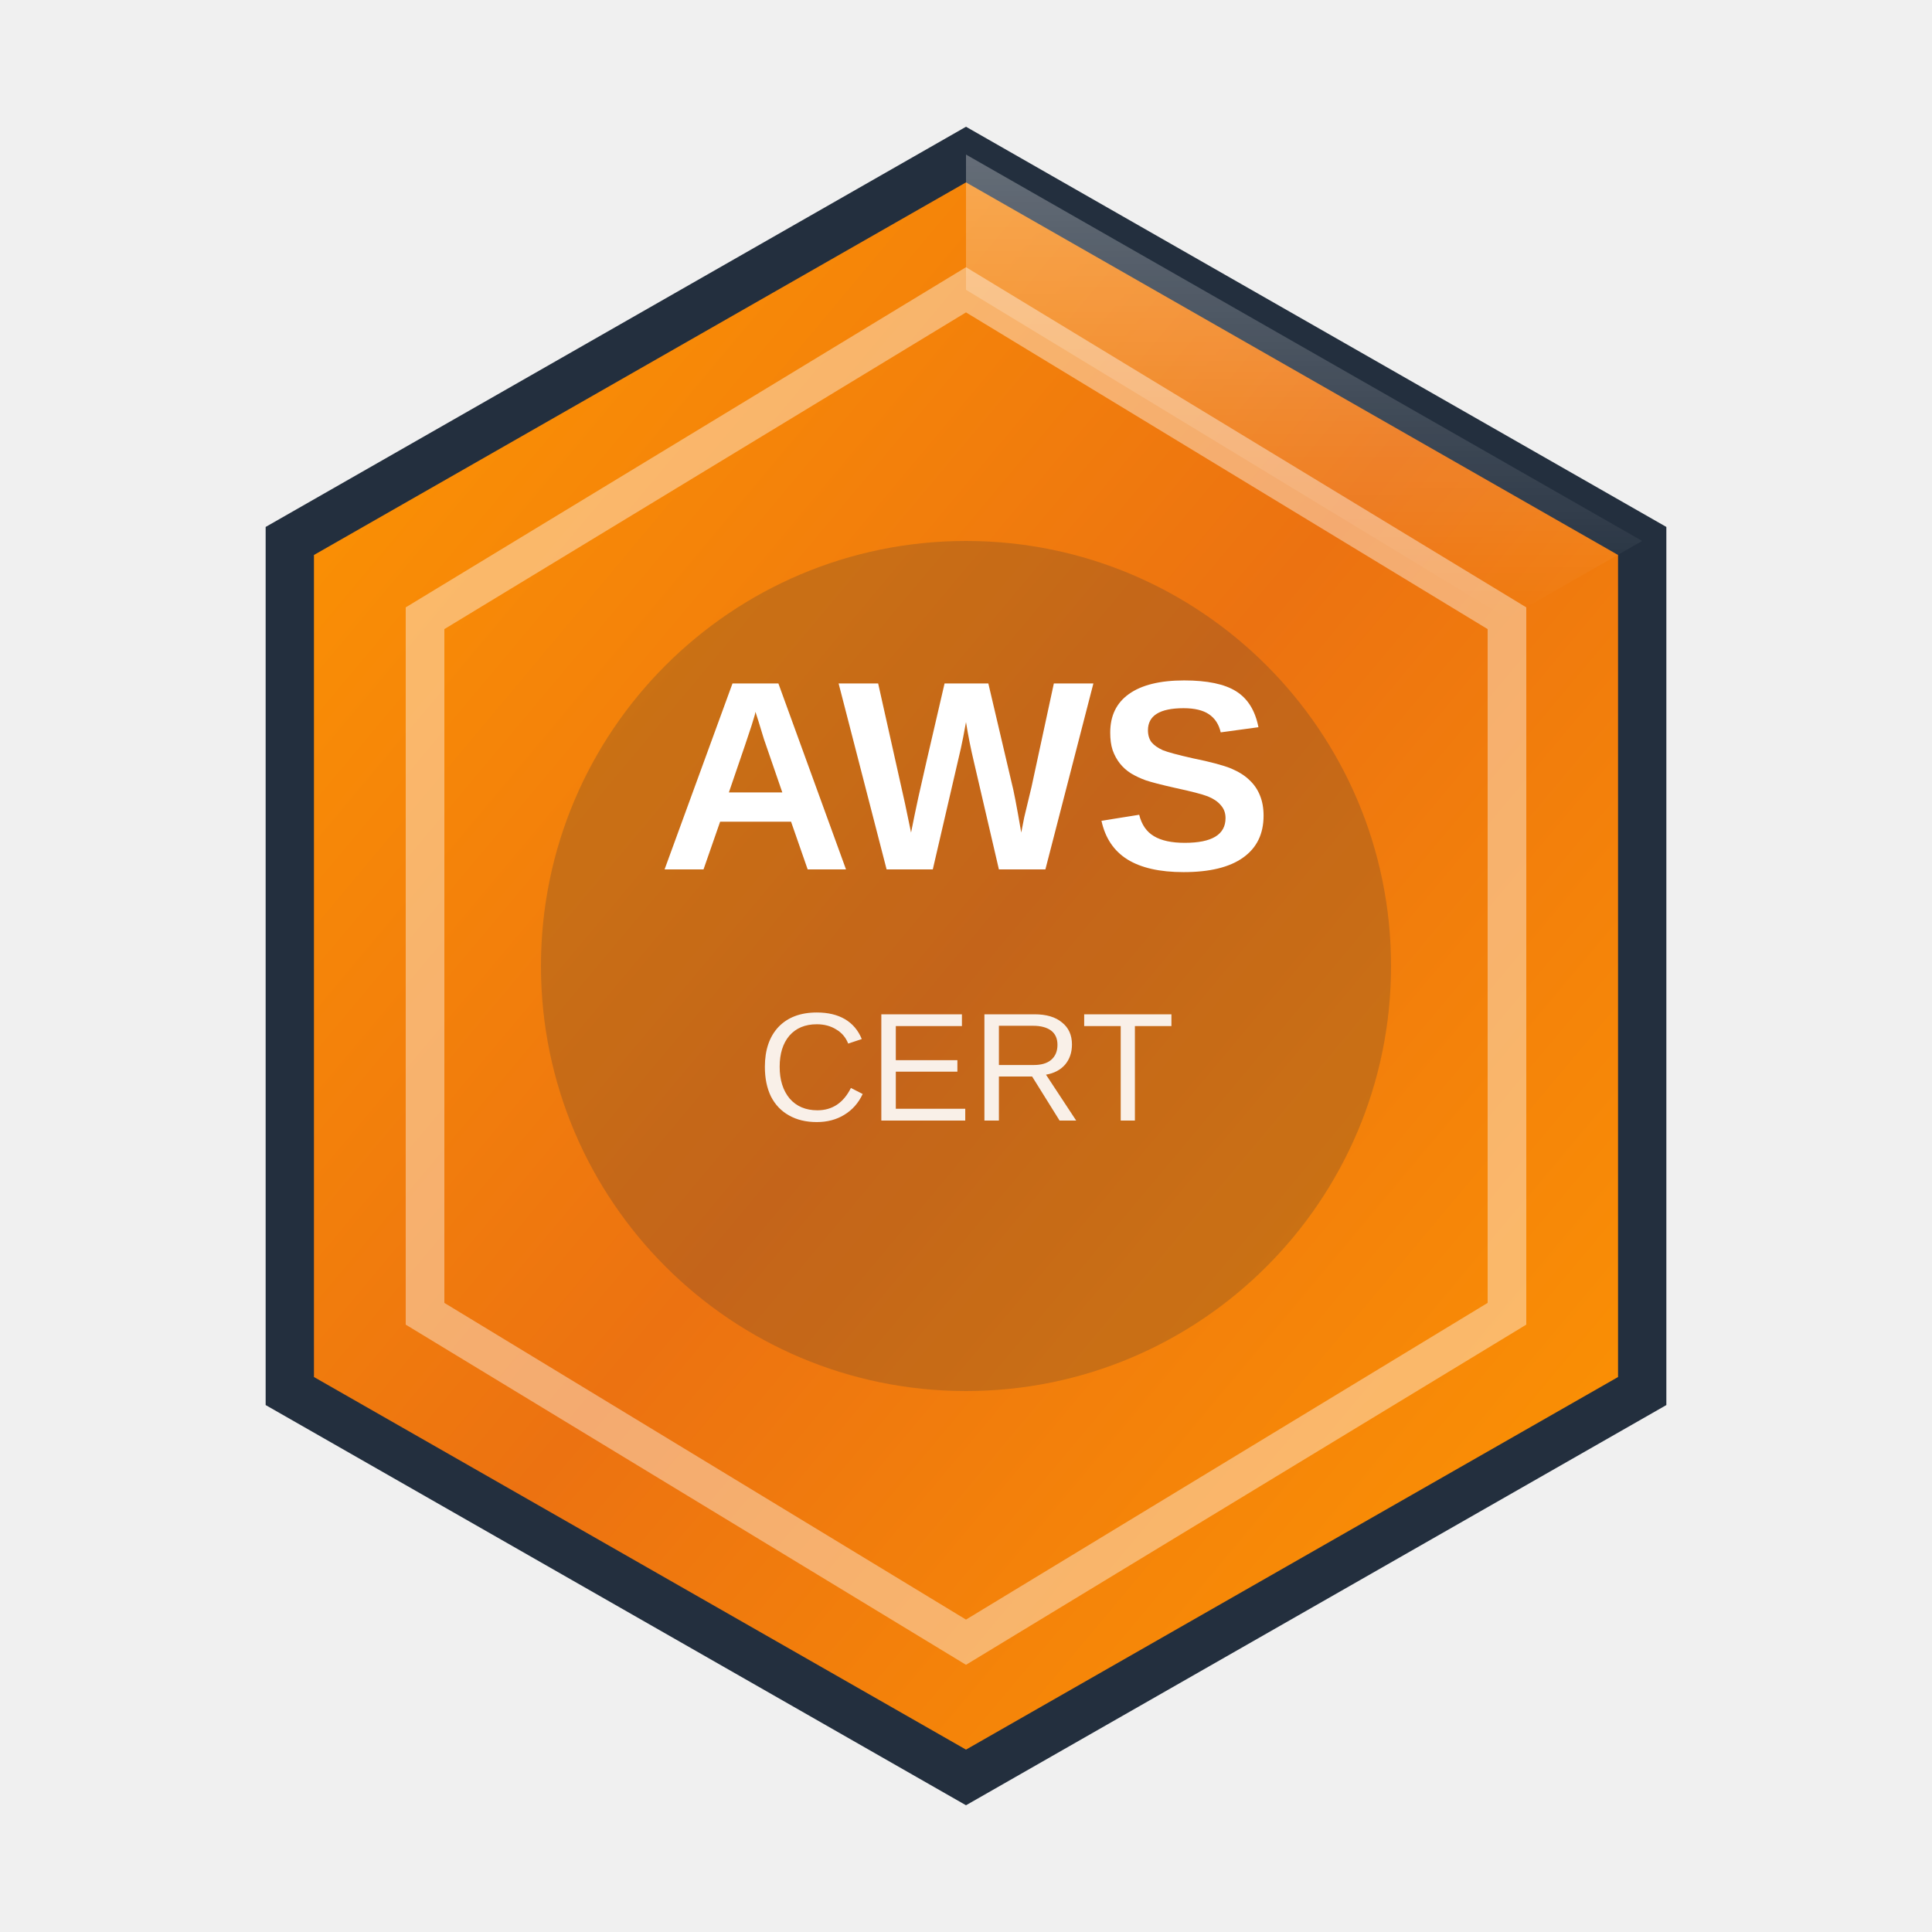
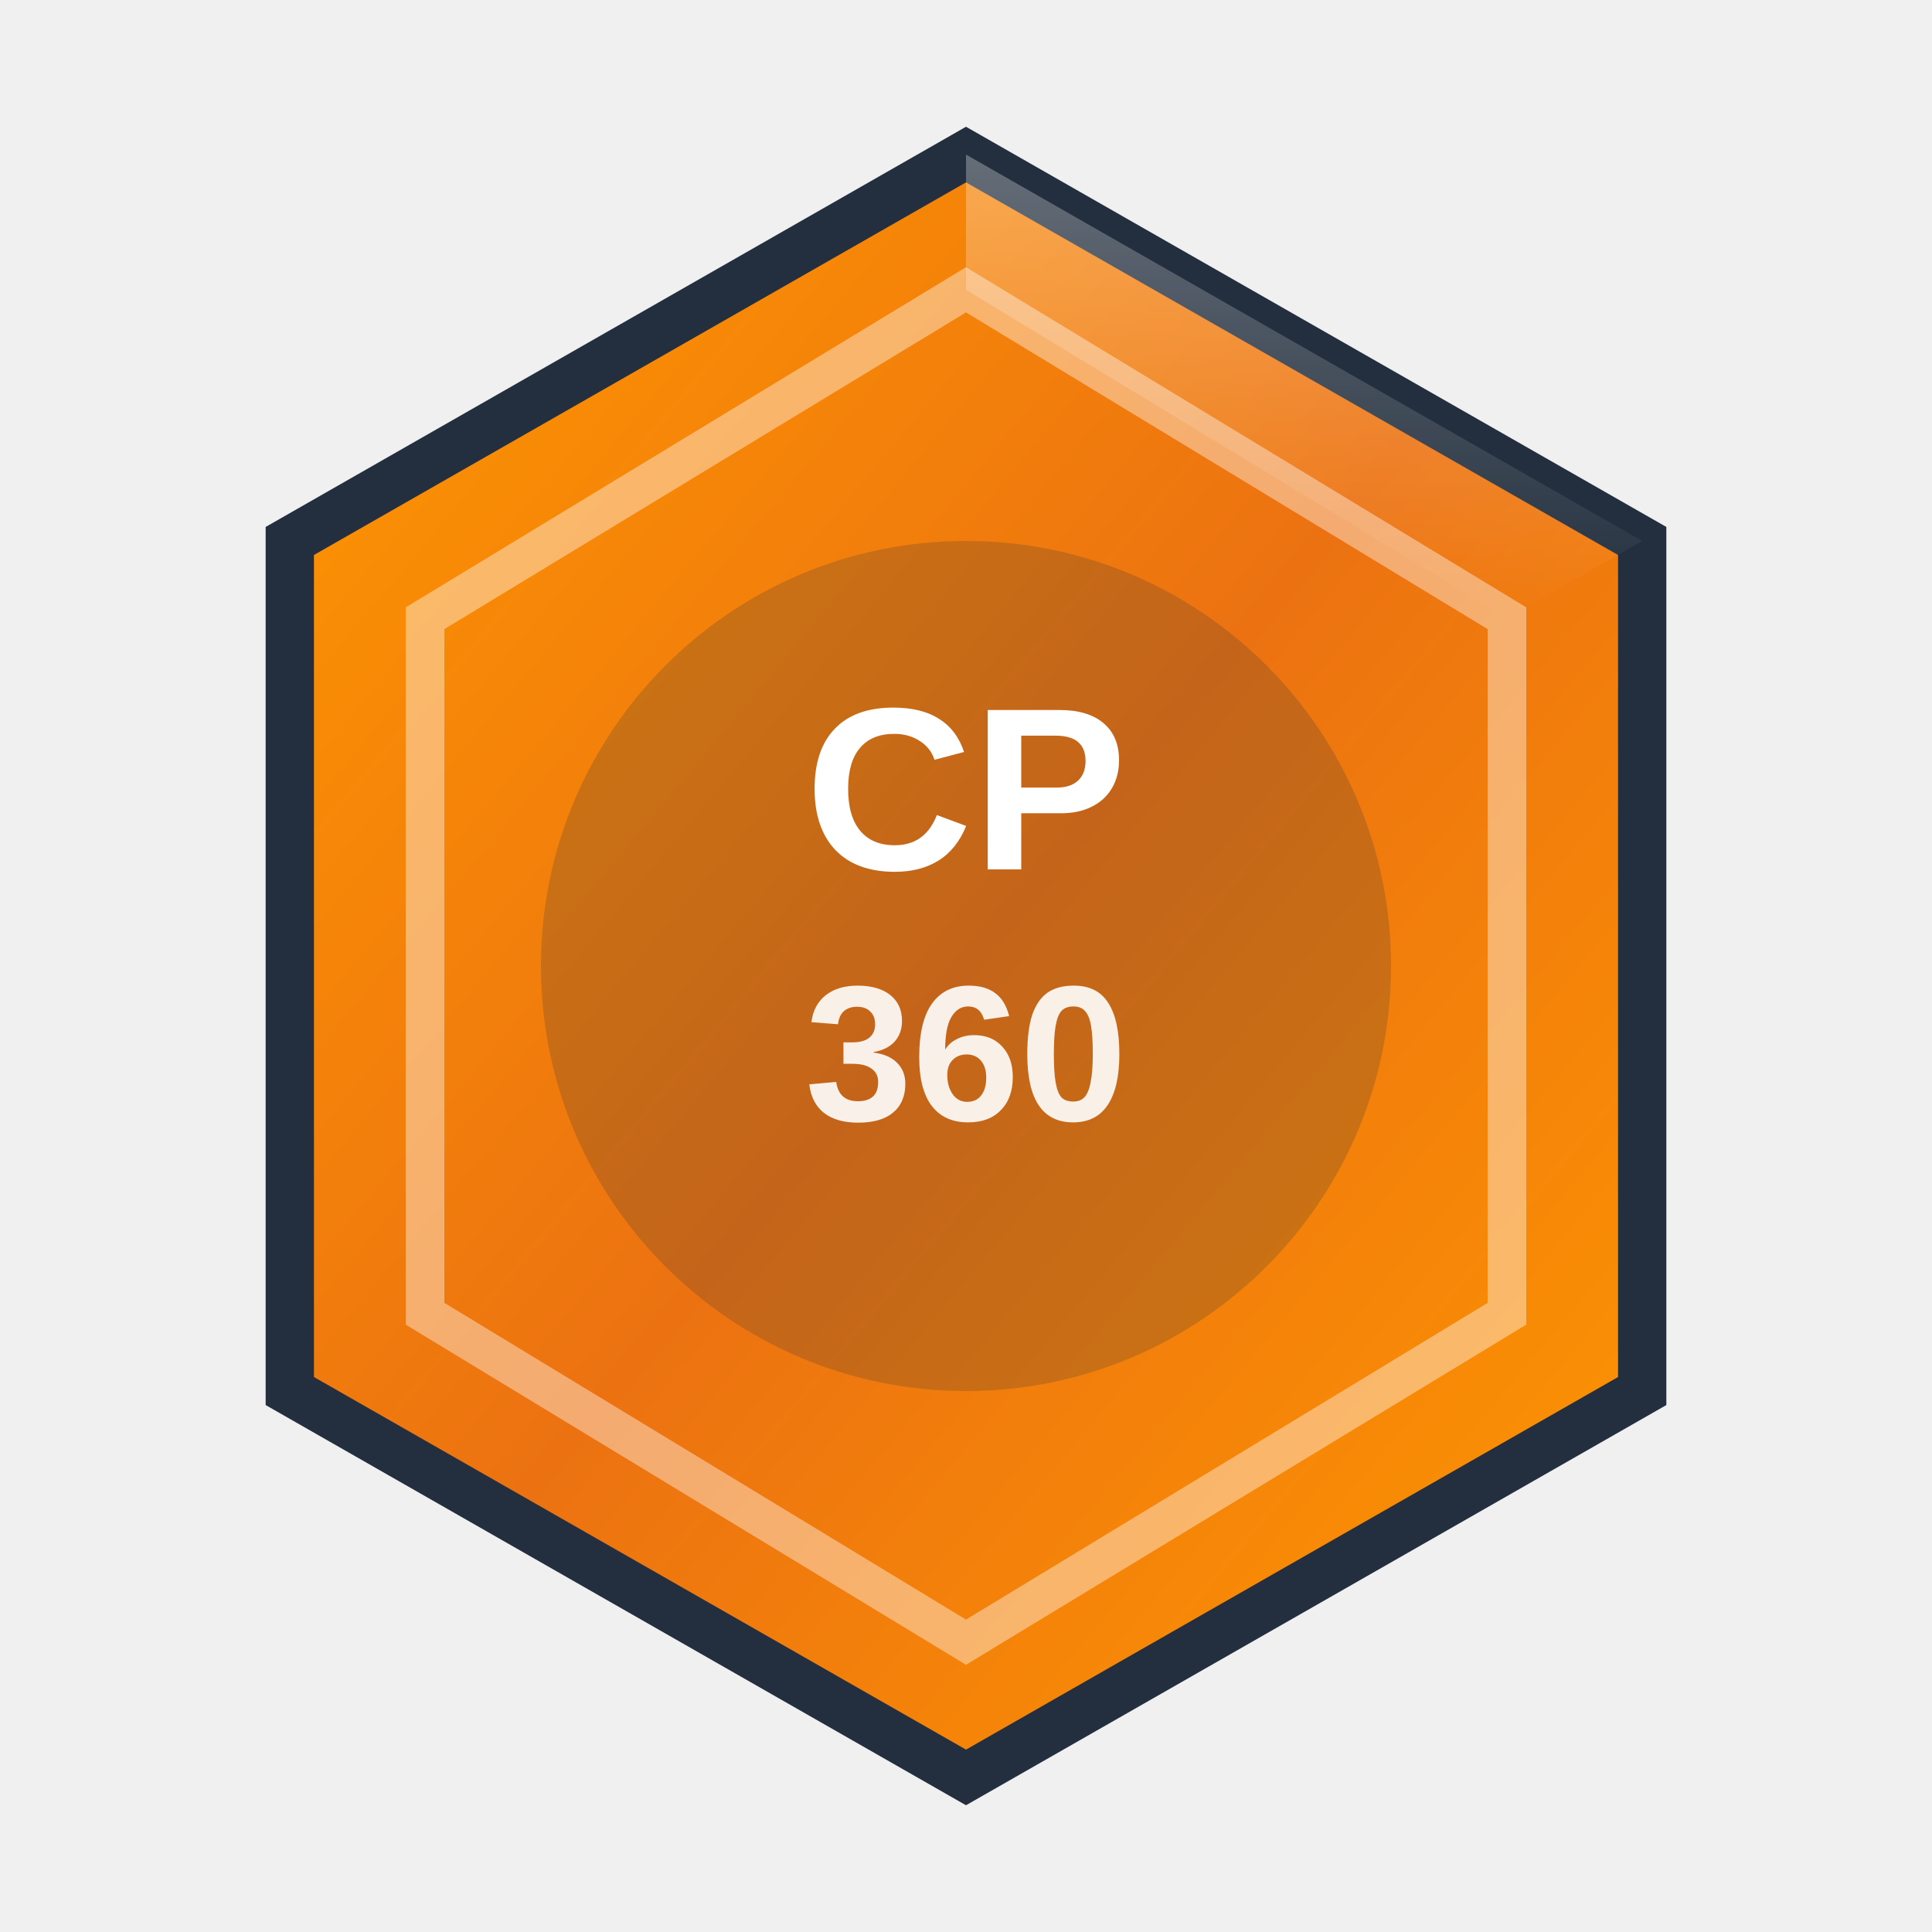
<svg xmlns="http://www.w3.org/2000/svg" viewBox="0 0 100 100">
  <defs>
    <linearGradient id="hexGradient" x1="0%" y1="0%" x2="100%" y2="100%">
      <stop offset="0%" style="stop-color:#FF9900;stop-opacity:1" />
      <stop offset="50%" style="stop-color:#EC7211;stop-opacity:1" />
      <stop offset="100%" style="stop-color:#FF9900;stop-opacity:1" />
    </linearGradient>
    <linearGradient id="innerGlow" x1="0%" y1="0%" x2="0%" y2="100%">
      <stop offset="0%" style="stop-color:#FFFFFF;stop-opacity:0.3" />
      <stop offset="100%" style="stop-color:#FFFFFF;stop-opacity:0" />
    </linearGradient>
  </defs>
  <polygon points="50,8 85,28 85,72 50,92 15,72 15,28" fill="url(#hexGradient)" stroke="#232F3E" stroke-width="2.5" />
  <polygon points="50,15 78,32 78,68 50,85 22,68 22,32" fill="none" stroke="#FFFFFF" stroke-width="2" opacity="0.4" />
  <circle cx="50" cy="50" r="22" fill="#232F3E" opacity="0.2" />
-   <text x="50" y="45" font-family="Arial, sans-serif" font-size="14" font-weight="bold" fill="#FFFFFF" text-anchor="middle">AWS</text>
-   <text x="50" y="58" font-family="Arial, sans-serif" font-size="8" font-weight="normal" fill="#FFFFFF" text-anchor="middle" opacity="0.9">CERT</text>
+   <text x="50" y="45" font-family="Arial, sans-serif" font-size="12" font-weight="bold" fill="#FFFFFF" text-anchor="middle">CP</text>
+   <text x="50" y="58" font-family="Arial, sans-serif" font-size="10" font-weight="bold" fill="#FFFFFF" text-anchor="middle" opacity="0.9">360</text>
  <polygon points="50,8 85,28 78,32 50,15" fill="url(#innerGlow)" />
</svg>
